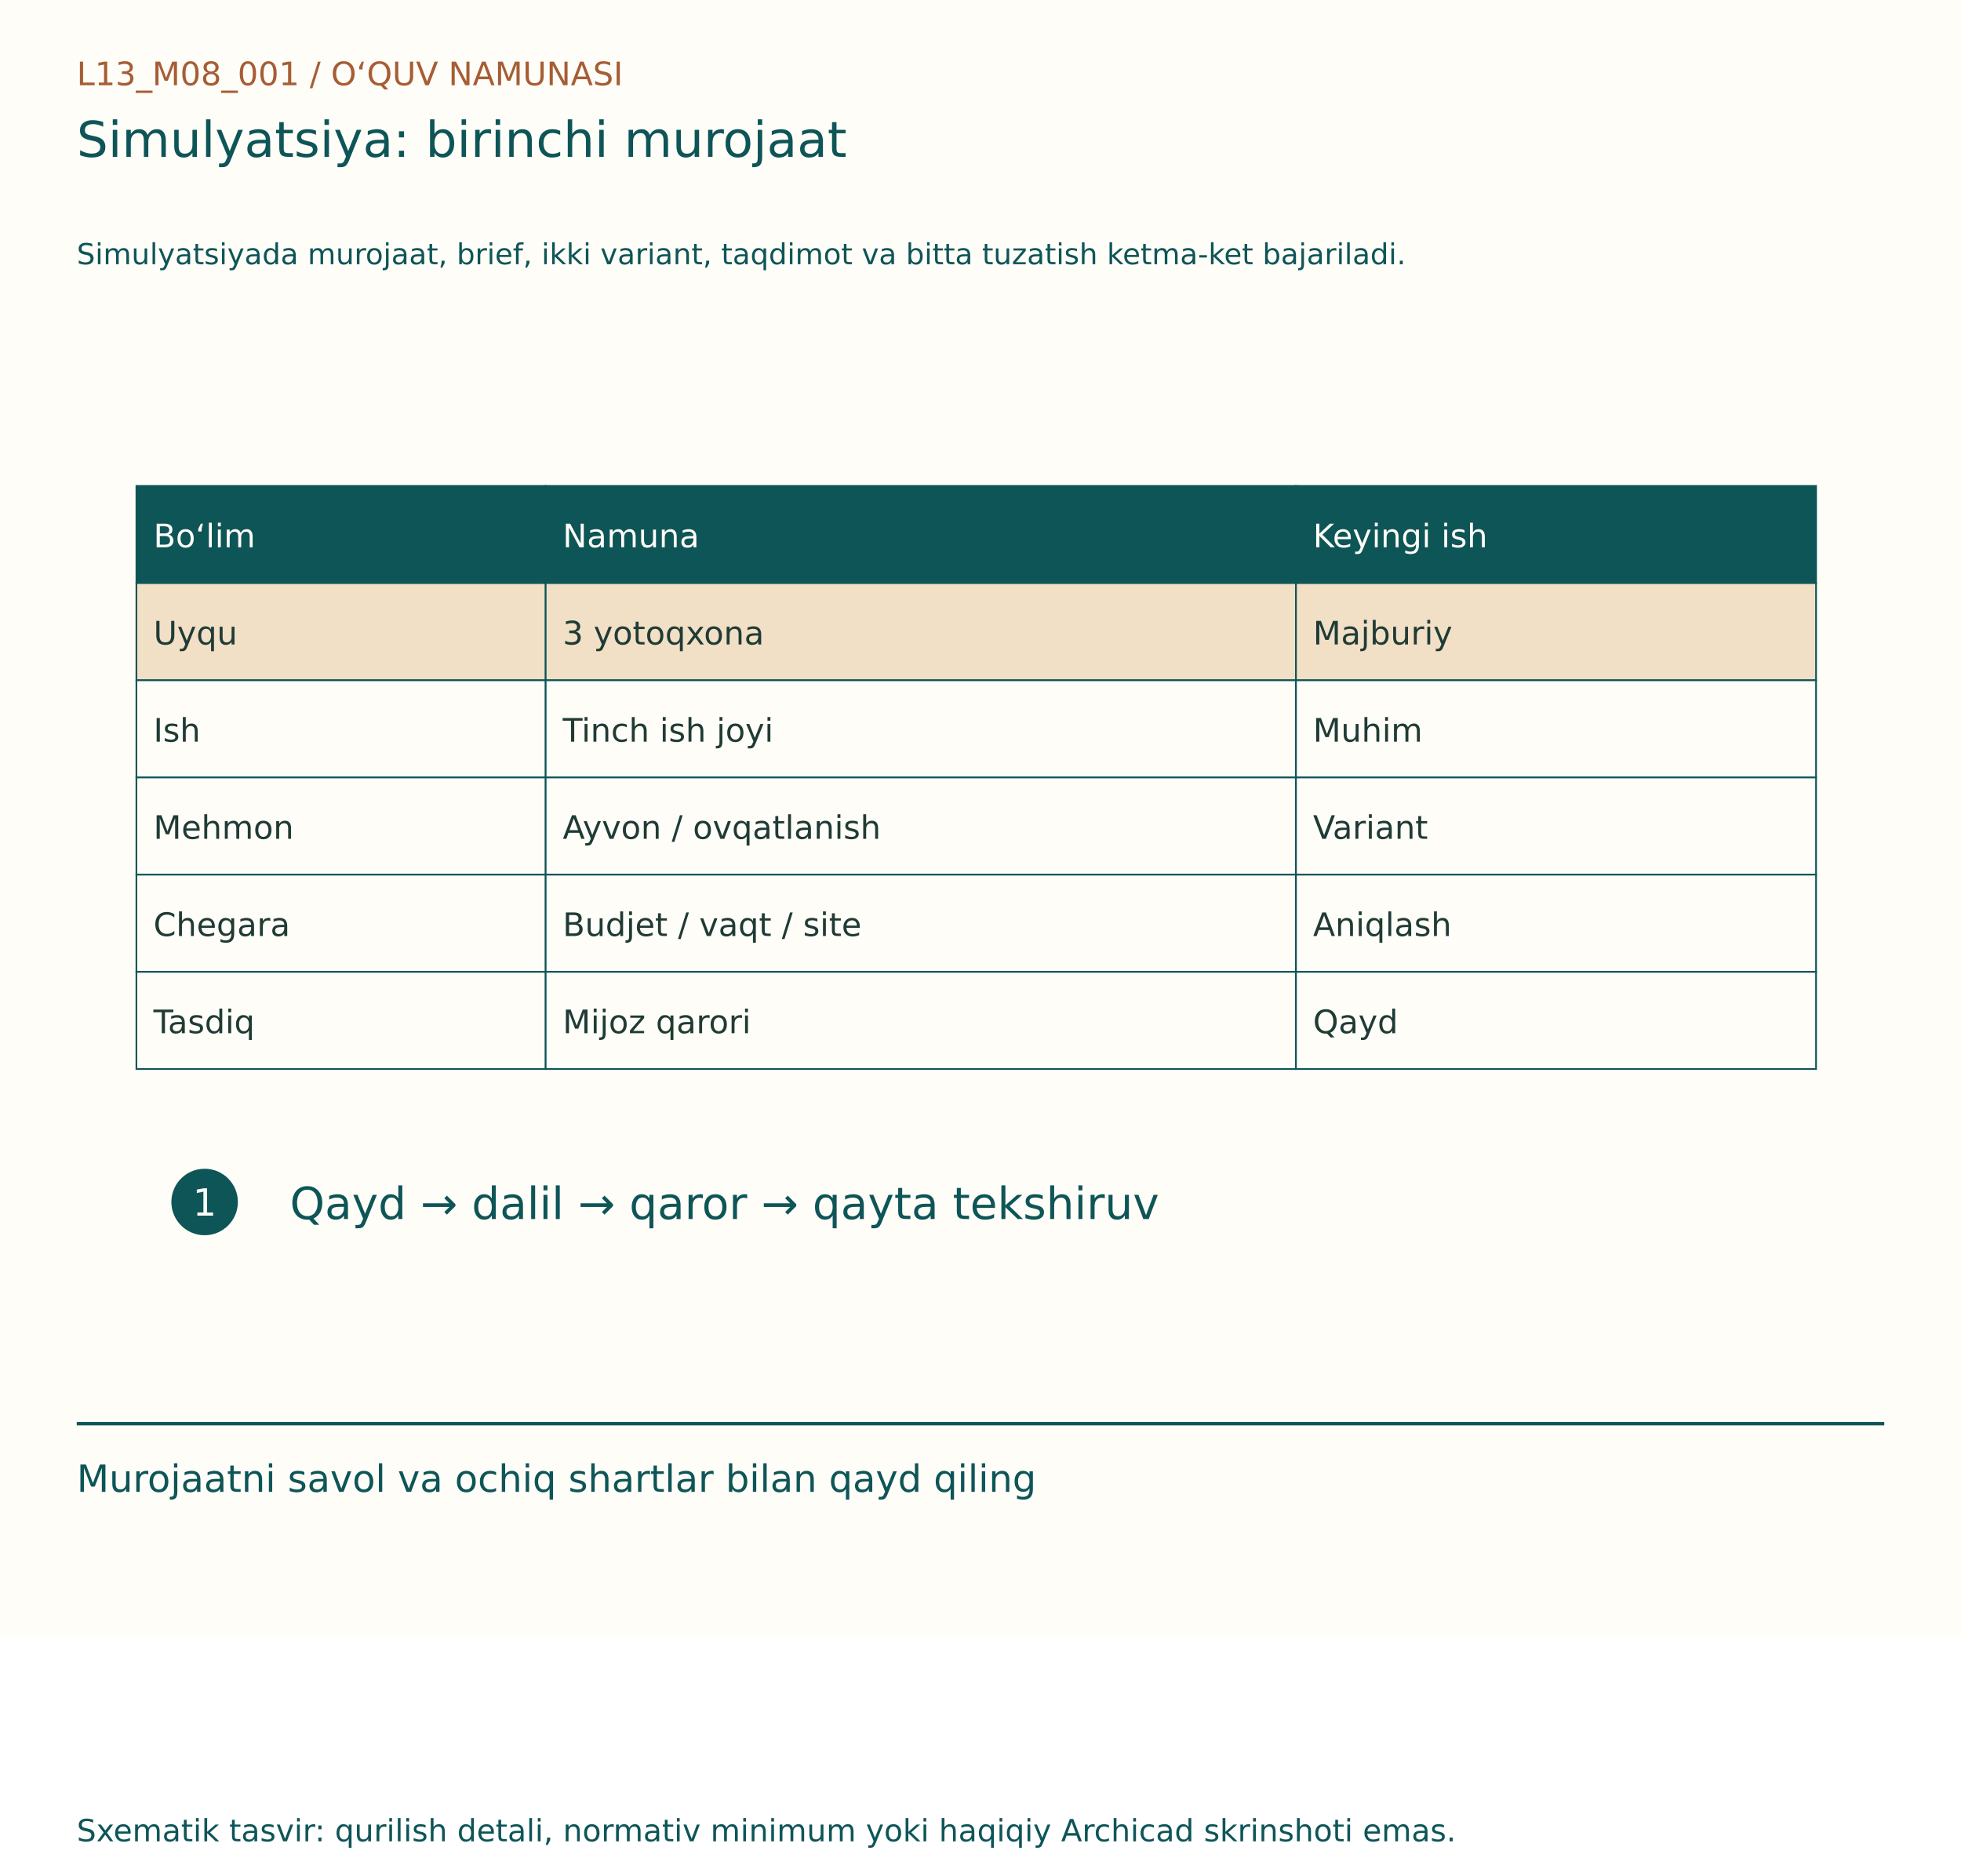
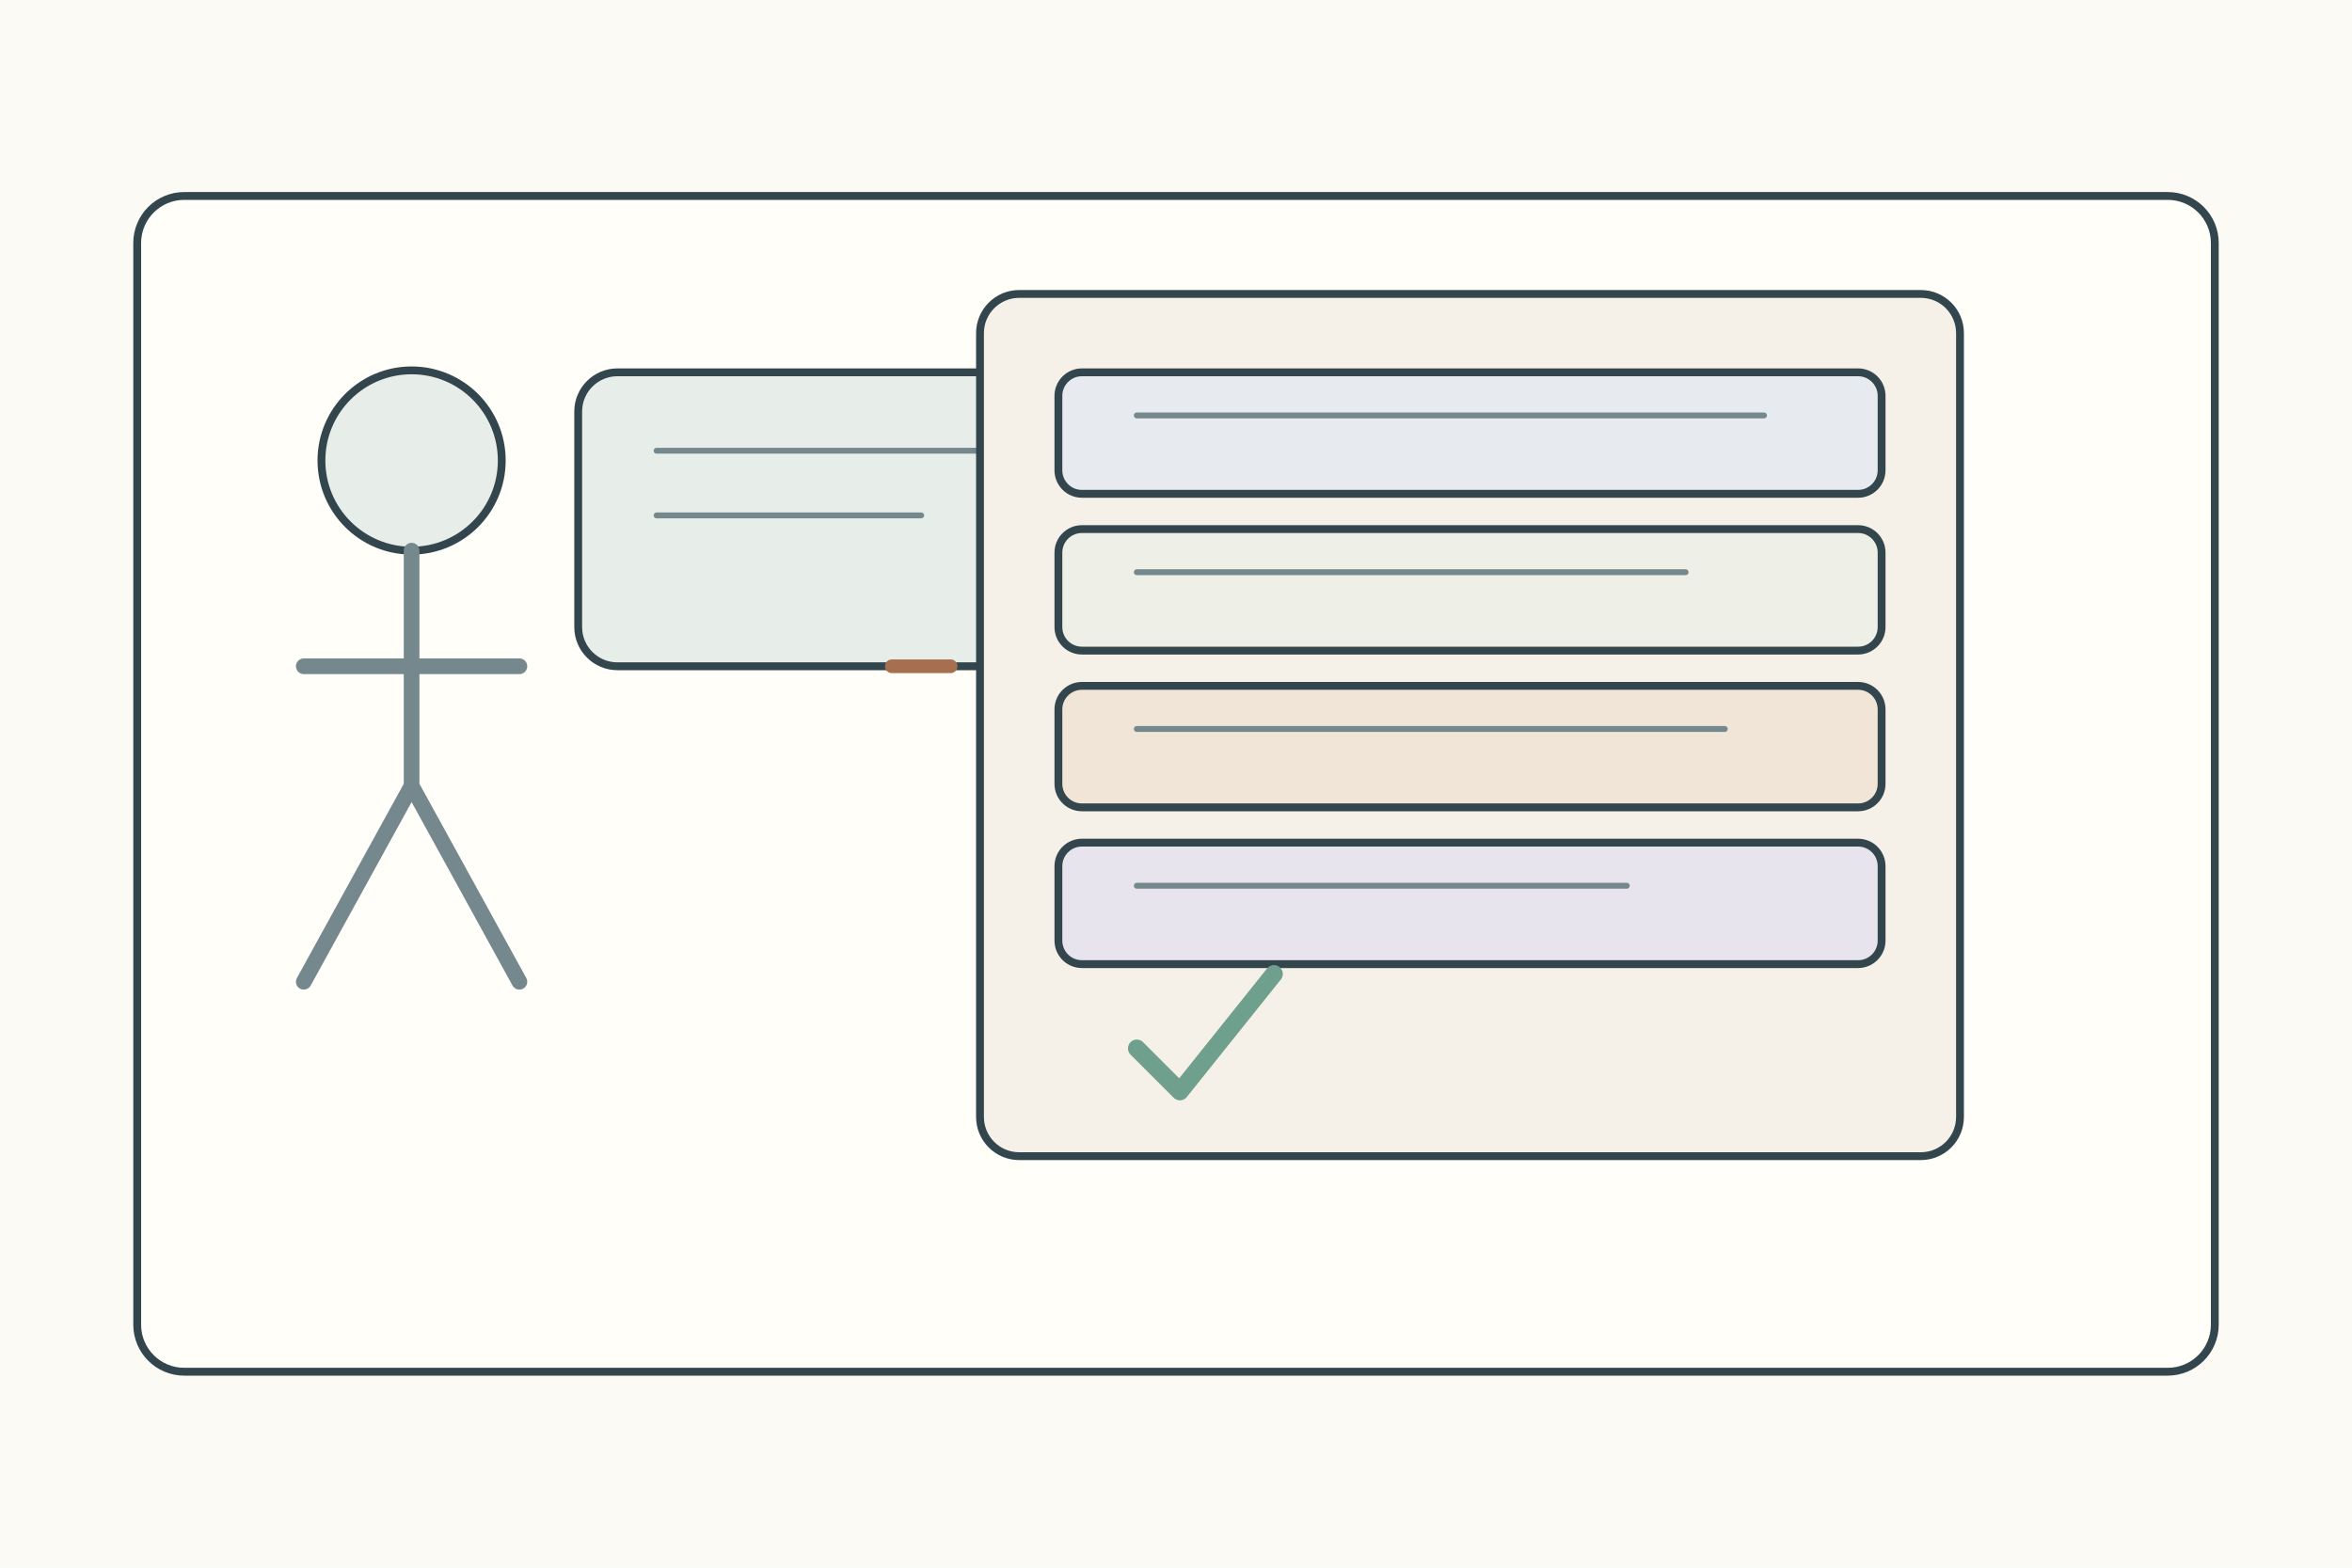
- <svg xmlns="http://www.w3.org/2000/svg" width="1150" height="1100" viewBox="0 0 1150 1100">
-   <rect width="1150" height="960" fill="#FFFDF7" />
-   <g font-family="DejaVu Sans, Segoe UI, sans-serif">
-     <text x="45" y="50" font-size="19" fill="#A65D35">L13_M08_001  /  O‘QUV NAMUNASI</text>
-     <text x="45" y="92" font-size="29" fill="#0E5558">Simulyatsiya: birinchi murojaat</text>
-     <text x="45" y="155" font-size="17" fill="#0E5558">Simulyatsiyada murojaat, brief, ikki variant, taqdimot va bitta tuzatish ketma-ket bajariladi.</text>
-     <g transform="translate(0,80)">
-       <rect x="80" y="205" width="240" height="57" fill="#0E5558" stroke="#0E5558" stroke-width="1" />
-       <text x="90" y="241" font-size="19" fill="#FFFDF7">Bo‘lim</text>
-       <rect x="320" y="205" width="440" height="57" fill="#0E5558" stroke="#0E5558" stroke-width="1" />
-       <text x="330" y="241" font-size="19" fill="#FFFDF7">Namuna</text>
-       <rect x="760" y="205" width="305" height="57" fill="#0E5558" stroke="#0E5558" stroke-width="1" />
-       <text x="770" y="241" font-size="19" fill="#FFFDF7">Keyingi ish</text>
-       <rect x="80" y="262" width="240" height="57" fill="#F1DFC6" stroke="#0E5558" stroke-width="1" />
-       <text x="90" y="298" font-size="19" fill="#203B36">Uyqu</text>
-       <rect x="320" y="262" width="440" height="57" fill="#F1DFC6" stroke="#0E5558" stroke-width="1" />
-       <text x="330" y="298" font-size="19" fill="#203B36">3 yotoqxona</text>
-       <rect x="760" y="262" width="305" height="57" fill="#F1DFC6" stroke="#0E5558" stroke-width="1" />
-       <text x="770" y="298" font-size="19" fill="#203B36">Majburiy</text>
-       <rect x="80" y="319" width="240" height="57" fill="#FFFDF7" stroke="#0E5558" stroke-width="1" />
-       <text x="90" y="355" font-size="19" fill="#203B36">Ish</text>
-       <rect x="320" y="319" width="440" height="57" fill="#FFFDF7" stroke="#0E5558" stroke-width="1" />
-       <text x="330" y="355" font-size="19" fill="#203B36">Tinch ish joyi</text>
-       <rect x="760" y="319" width="305" height="57" fill="#FFFDF7" stroke="#0E5558" stroke-width="1" />
-       <text x="770" y="355" font-size="19" fill="#203B36">Muhim</text>
-       <rect x="80" y="376" width="240" height="57" fill="#FFFDF7" stroke="#0E5558" stroke-width="1" />
-       <text x="90" y="412" font-size="19" fill="#203B36">Mehmon</text>
-       <rect x="320" y="376" width="440" height="57" fill="#FFFDF7" stroke="#0E5558" stroke-width="1" />
-       <text x="330" y="412" font-size="19" fill="#203B36">Ayvon / ovqatlanish</text>
-       <rect x="760" y="376" width="305" height="57" fill="#FFFDF7" stroke="#0E5558" stroke-width="1" />
-       <text x="770" y="412" font-size="19" fill="#203B36">Variant</text>
-       <rect x="80" y="433" width="240" height="57" fill="#FFFDF7" stroke="#0E5558" stroke-width="1" />
-       <text x="90" y="469" font-size="19" fill="#203B36">Chegara</text>
-       <rect x="320" y="433" width="440" height="57" fill="#FFFDF7" stroke="#0E5558" stroke-width="1" />
-       <text x="330" y="469" font-size="19" fill="#203B36">Budjet / vaqt / site</text>
-       <rect x="760" y="433" width="305" height="57" fill="#FFFDF7" stroke="#0E5558" stroke-width="1" />
-       <text x="770" y="469" font-size="19" fill="#203B36">Aniqlash</text>
-       <rect x="80" y="490" width="240" height="57" fill="#FFFDF7" stroke="#0E5558" stroke-width="1" />
-       <text x="90" y="526" font-size="19" fill="#203B36">Tasdiq</text>
-       <rect x="320" y="490" width="440" height="57" fill="#FFFDF7" stroke="#0E5558" stroke-width="1" />
-       <text x="330" y="526" font-size="19" fill="#203B36">Mijoz qarori</text>
-       <rect x="760" y="490" width="305" height="57" fill="#FFFDF7" stroke="#0E5558" stroke-width="1" />
-       <text x="770" y="526" font-size="19" fill="#203B36">Qayd</text>
-       <circle cx="120" cy="625" r="18" fill="#0E5558" stroke="#0E5558" stroke-width="3" />
-       <text x="113" y="633" font-size="22" fill="#FFFDF7">1</text>
-       <text x="170" y="635" font-size="26" fill="#0E5558">Qayd → dalil → qaror → qayta tekshiruv</text>
+ <svg xmlns="http://www.w3.org/2000/svg" width="1200" height="800">
+   <rect width="1200" height="800" fill="#fbfaf4" />
+   <g stroke="#34464d" stroke-width="4" fill="none" stroke-linecap="round" stroke-linejoin="round">
+     <rect x="70" y="100" width="1060" height="600" rx="24" fill="#fffef9" />
+     <g transform="translate(115 155)">
+       <circle cx="95" cy="80" r="46" fill="#e7eee9" />
+       <path d="M95 126v120M40 185h110M95 246l-55 100M95 246l55 100" stroke="#75888d" stroke-width="8" />
+       <rect x="180" y="35" width="260" height="150" rx="20" fill="#e7eee9" />
+       <path d="M220 75h180M220 108h135" stroke="#75888d" stroke-width="3" />
    </g>
-     <line x1="45" y1="835" x2="1105" y2="835" stroke="#0E5558" stroke-width="2" />
-     <text x="45" y="875" font-size="22" fill="#0E5558">Murojaatni savol va ochiq shartlar bilan qayd qiling</text>
-     <text x="45" y="1080" font-size="18" fill="#0E5558">Sxematik tasvir: qurilish detali, normativ minimum yoki haqiqiy Archicad skrinshoti emas.</text>
+     <g transform="translate(500 150)">
+       <rect width="500" height="440" rx="20" fill="#f5f0e8" />
+       <rect x="40" y="40" width="420" height="62" rx="12" fill="#e7ebef" />
+       <rect x="40" y="120" width="420" height="62" rx="12" fill="#eef0e8" />
+       <rect x="40" y="200" width="420" height="62" rx="12" fill="#f0e5d7" />
+       <rect x="40" y="280" width="420" height="62" rx="12" fill="#e8e4ed" />
+       <path d="M80 62h320M80 142h280M80 222h300M80 302h250" stroke="#75888d" stroke-width="3" />
+       <path d="M80 385l22 22 48-60" stroke="#6f9f8d" stroke-width="9" />
+     </g>
+     <path d="M455 340h30" stroke="#a66f50" stroke-width="7" />
  </g>
</svg>
